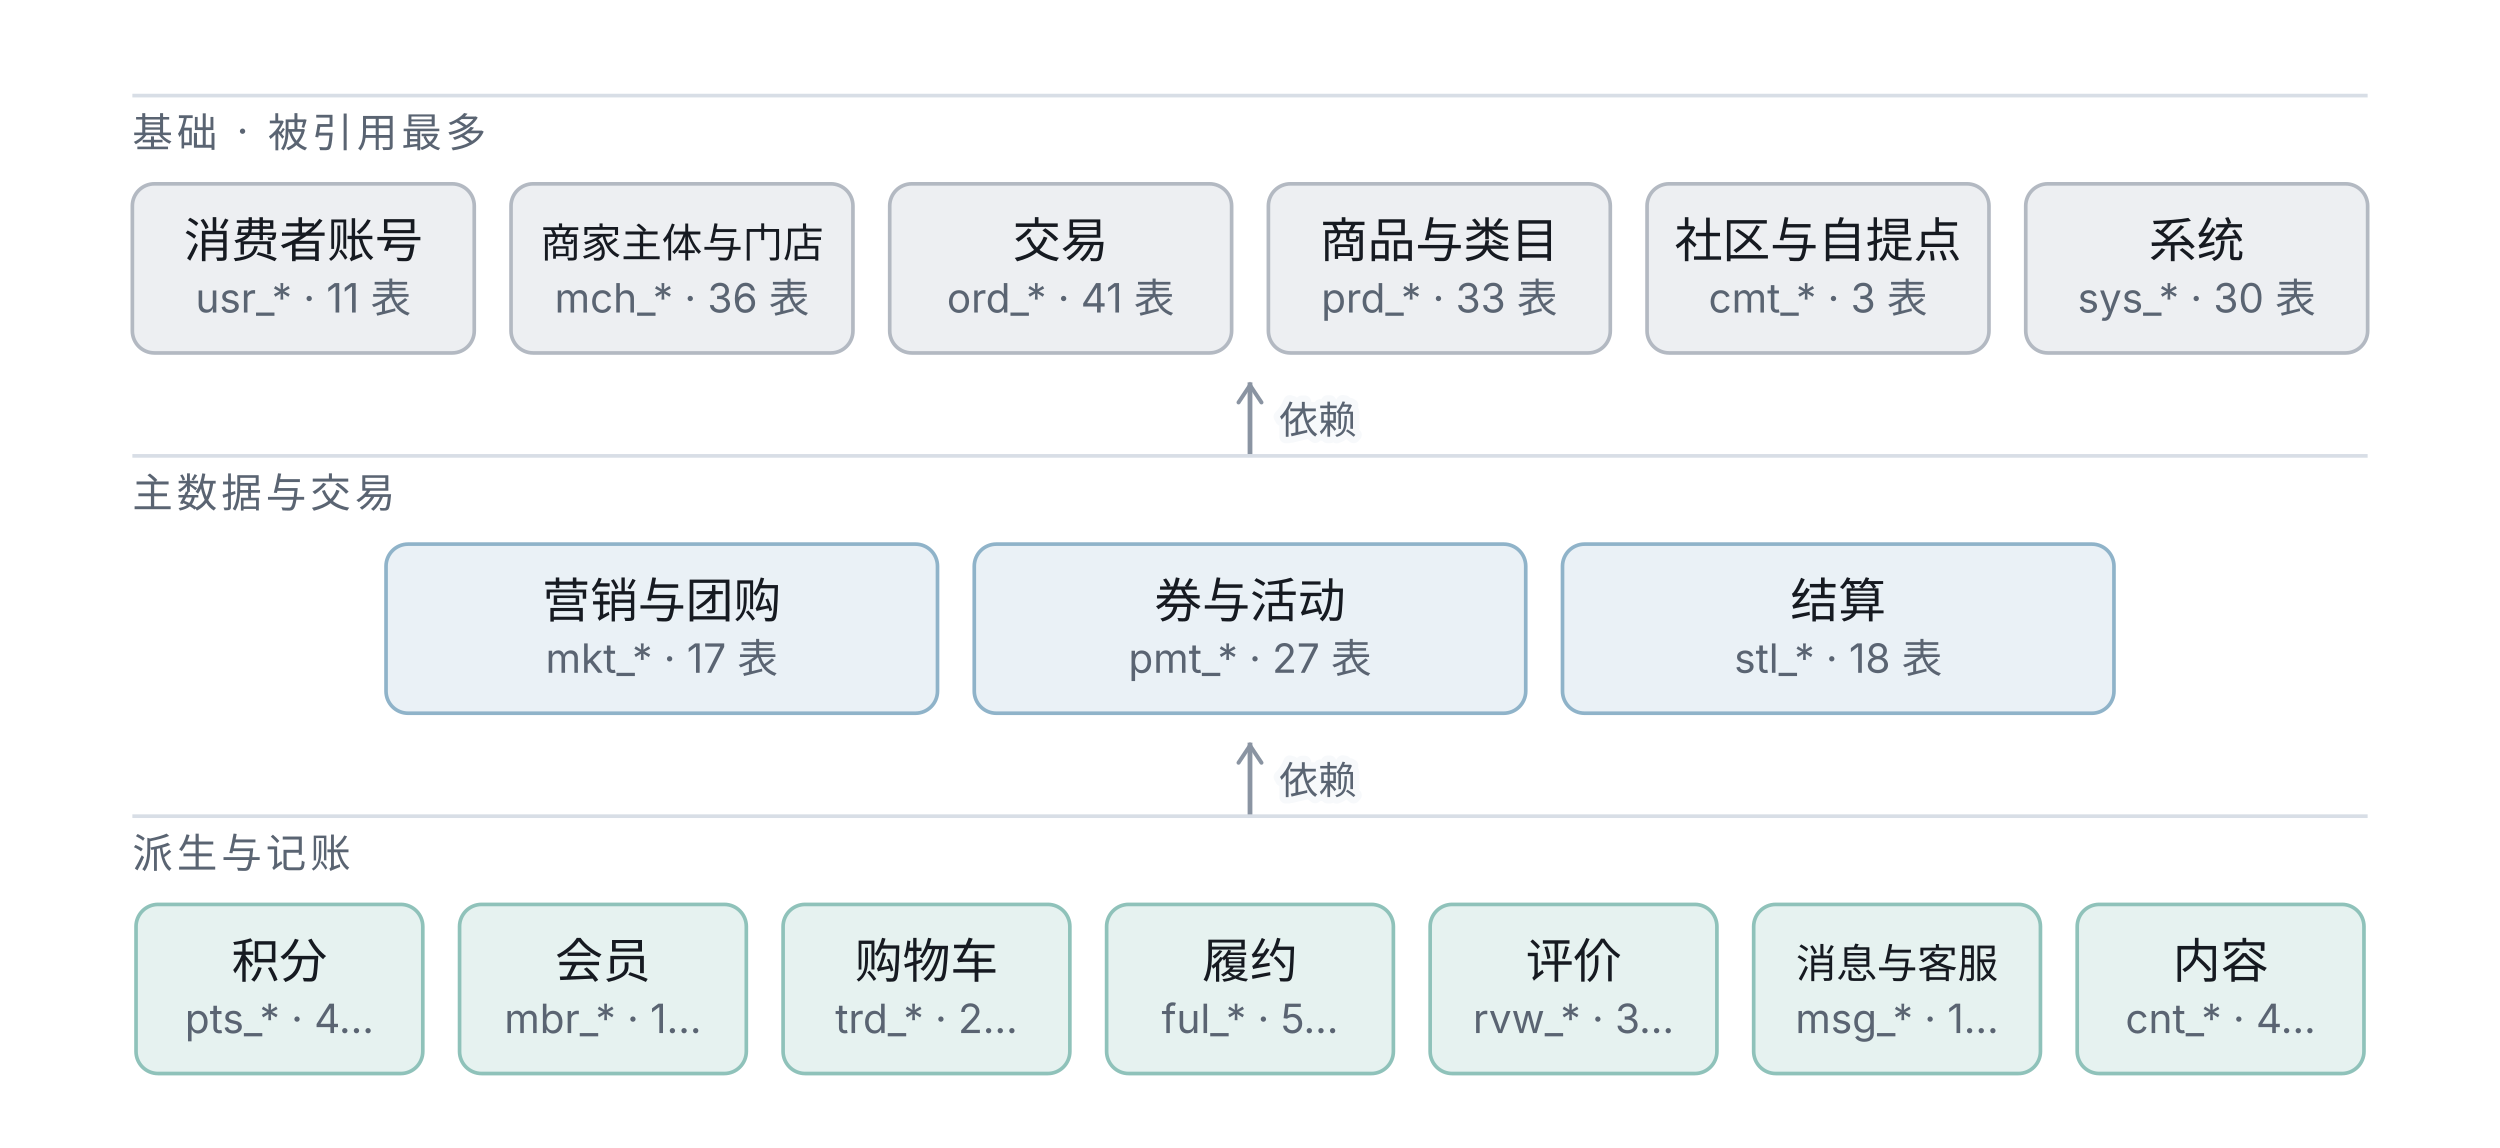
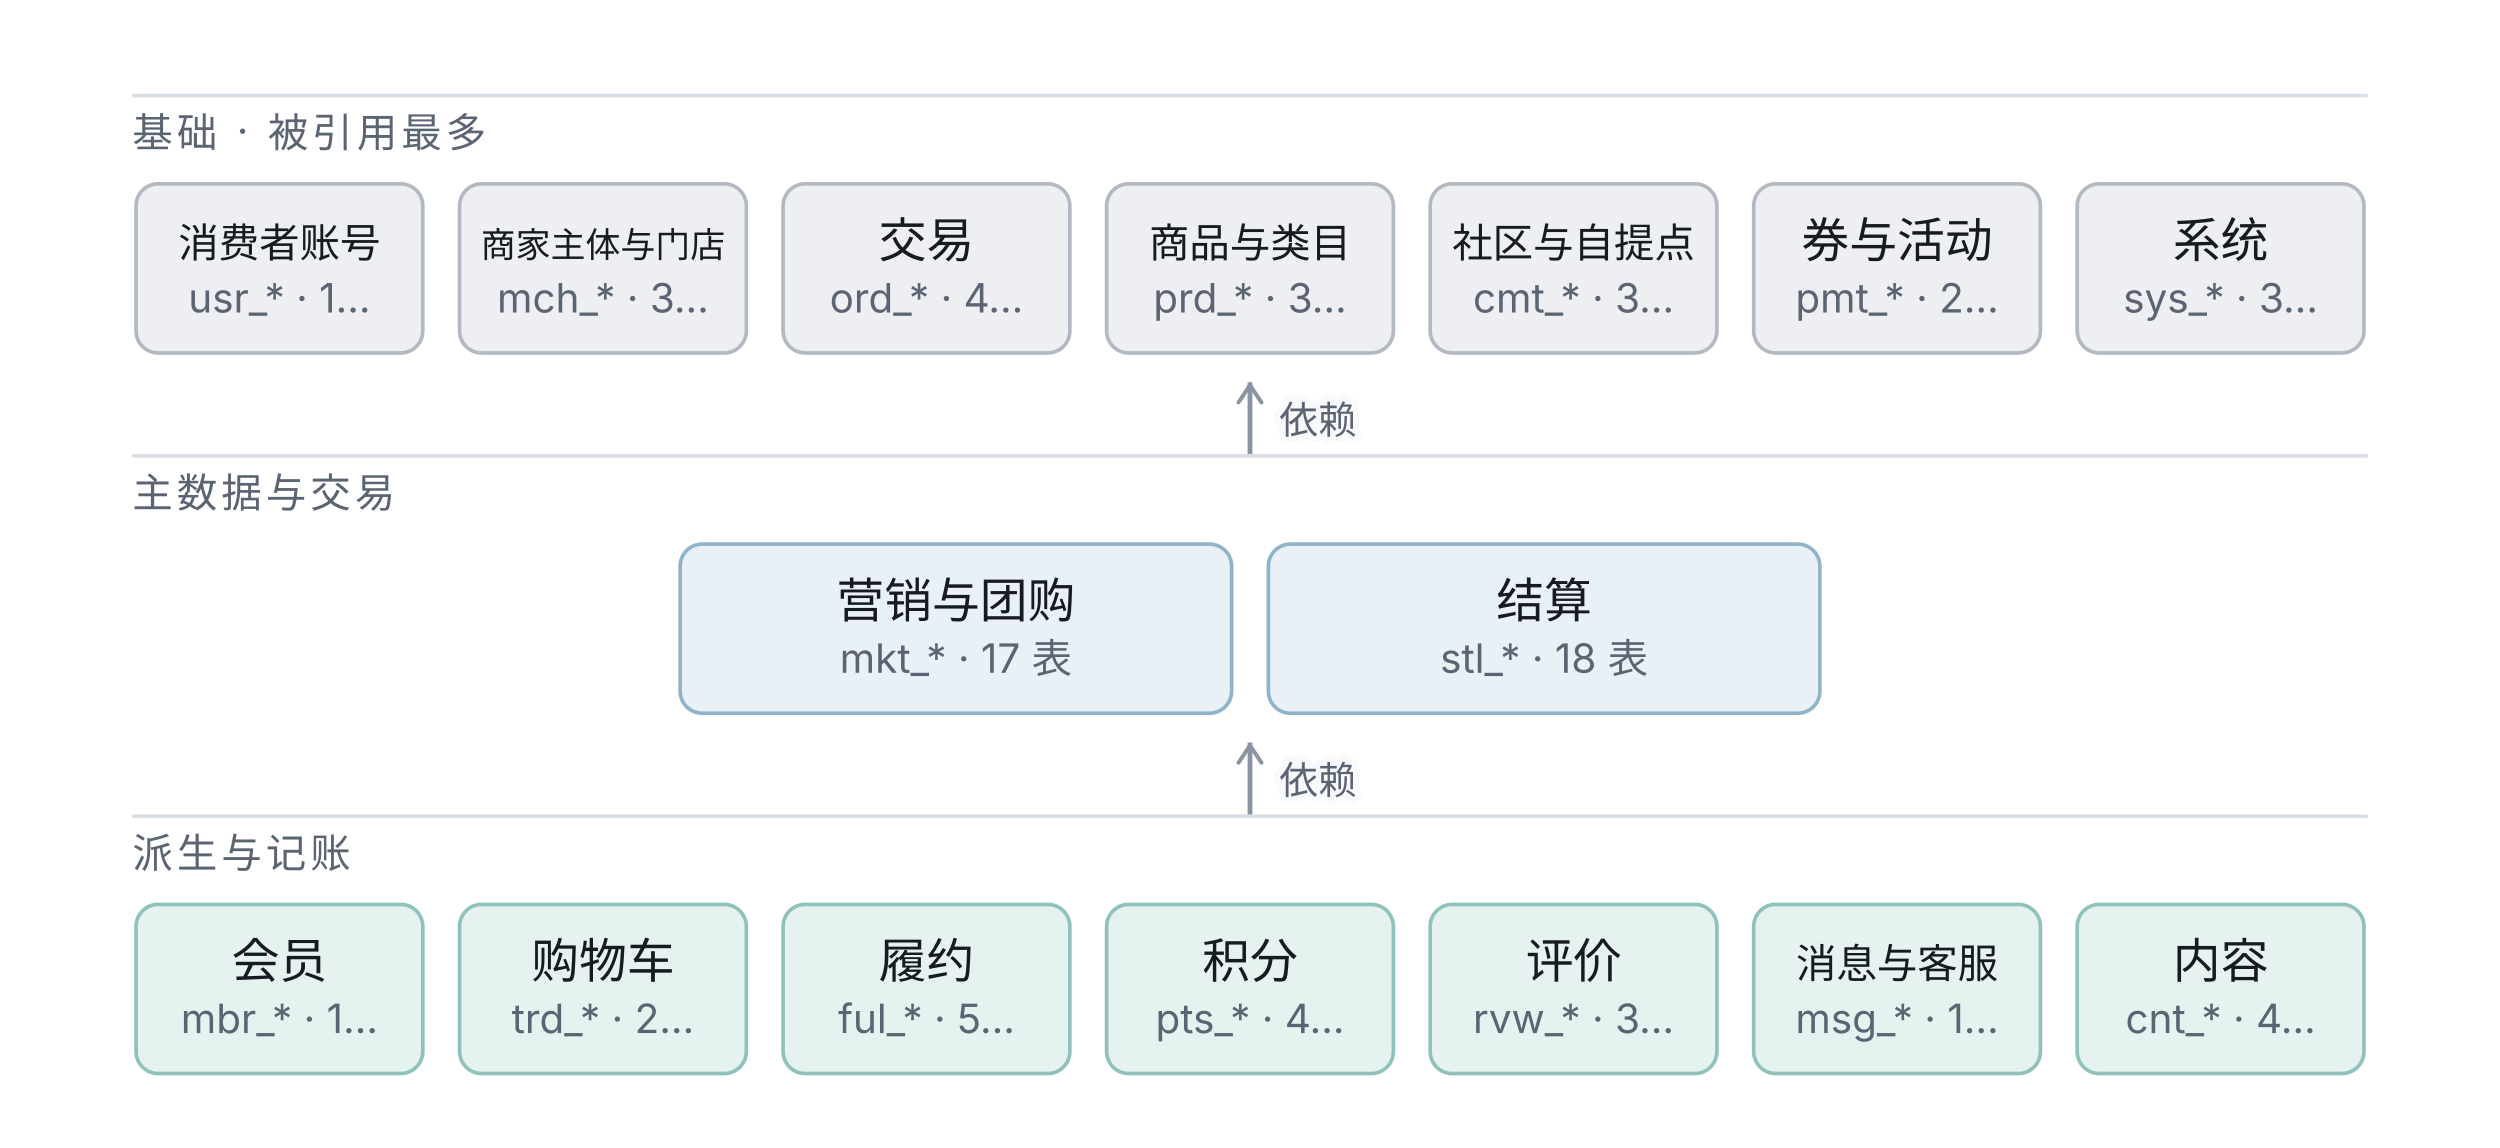
<svg xmlns="http://www.w3.org/2000/svg" width="680" height="312" viewBox="0 0 680 312" role="img" font-family="system-ui,-apple-system,'PingFang SC',sans-serif">
  <defs>
    <marker id="a" viewBox="0 0 10 10" refX="9" refY="5" markerWidth="6" markerHeight="6" orient="auto-start-reverse">
      <path d="M2 1L8 5L2 9" fill="none" stroke="#8A94A2" stroke-width="1.4" stroke-linecap="round" />
    </marker>
    <style>.n{font-weight:500;fill:#161A21}.s{font-size:11px;fill:#5A6472}
.l{font-size:10.5px;fill:#5A6472;paint-order:stroke;stroke:#F7F9FB;stroke-width:3.5;stroke-linejoin:round}.b{font-size:11px;fill:#5A6472;letter-spacing:.1em}
.ar{stroke:#8A94A2;stroke-width:1.3;fill:none}</style>
  </defs>
  <line x1="36" y1="26" x2="644" y2="26" stroke="#D8DEE6" />
  <text class="b" x="36" y="40">基础 · 被引用最多</text>
-   <rect x="36" y="50" width="93" height="46" rx="6" fill="#EDEFF2" stroke="#B3B9C2" />
-   <text class="n" x="82.5" y="70" text-anchor="middle" font-size="13">消费者账号</text>
-   <text class="s" x="82.5" y="85" text-anchor="middle">usr_* · 11 表</text>
-   <rect x="139" y="50" width="93" height="46" rx="6" fill="#EDEFF2" stroke="#B3B9C2" />
-   <text class="n" x="185.5" y="70" text-anchor="middle" font-size="11">商家主体与门店</text>
-   <text class="s" x="185.5" y="85" text-anchor="middle">mch_* · 36 表</text>
-   <rect x="242" y="50" width="93" height="46" rx="6" fill="#EDEFF2" stroke="#B3B9C2" />
-   <text class="n" x="288.5" y="70" text-anchor="middle" font-size="13">交易</text>
-   <text class="s" x="288.5" y="85" text-anchor="middle">ord_* · 41 表</text>
-   <rect x="345" y="50" width="93" height="46" rx="6" fill="#EDEFF2" stroke="#B3B9C2" />
-   <text class="n" x="391.5" y="70" text-anchor="middle" font-size="13">商品与类目</text>
-   <text class="s" x="391.5" y="85" text-anchor="middle">prd_* · 33 表</text>
-   <rect x="448" y="50" width="93" height="46" rx="6" fill="#EDEFF2" stroke="#B3B9C2" />
-   <text class="n" x="494.5" y="70" text-anchor="middle" font-size="13">社区与自提点</text>
-   <text class="s" x="494.5" y="85" text-anchor="middle">cmt_* · 3 表</text>
-   <rect x="551" y="50" width="93" height="46" rx="6" fill="#EDEFF2" stroke="#B3B9C2" />
-   <text class="n" x="597.5" y="70" text-anchor="middle" font-size="13">系统</text>
-   <text class="s" x="597.5" y="85" text-anchor="middle">sys_* · 30 表</text>
+   <rect x="37" y="50" width="78" height="46" rx="6" fill="#EDEFF2" stroke="#B3B9C2" />
+   <text class="n" x="76" y="70" text-anchor="middle" font-size="11">消费者账号</text>
+   <text class="s" x="76" y="85" text-anchor="middle">usr_* · 1…</text>
+   <rect x="125" y="50" width="78" height="46" rx="6" fill="#EDEFF2" stroke="#B3B9C2" />
+   <text class="n" x="164" y="70" text-anchor="middle" font-size="9.5">商家主体与门店</text>
+   <text class="s" x="164" y="85" text-anchor="middle">mch_* · 3…</text>
+   <rect x="213" y="50" width="78" height="46" rx="6" fill="#EDEFF2" stroke="#B3B9C2" />
+   <text class="n" x="252" y="70" text-anchor="middle" font-size="13">交易</text>
+   <text class="s" x="252" y="85" text-anchor="middle">ord_* · 4…</text>
+   <rect x="301" y="50" width="78" height="46" rx="6" fill="#EDEFF2" stroke="#B3B9C2" />
+   <text class="n" x="340" y="70" text-anchor="middle" font-size="11">商品与类目</text>
+   <text class="s" x="340" y="85" text-anchor="middle">prd_* · 3…</text>
+   <rect x="389" y="50" width="78" height="46" rx="6" fill="#EDEFF2" stroke="#B3B9C2" />
+   <text class="n" x="428" y="70" text-anchor="middle" font-size="11">社区与自提点</text>
+   <text class="s" x="428" y="85" text-anchor="middle">cmt_* · 3…</text>
+   <rect x="477" y="50" width="78" height="46" rx="6" fill="#EDEFF2" stroke="#B3B9C2" />
+   <text class="n" x="516" y="70" text-anchor="middle" font-size="13">券与活动</text>
+   <text class="s" x="516" y="85" text-anchor="middle">pmt_* · 2…</text>
+   <rect x="565" y="50" width="78" height="46" rx="6" fill="#EDEFF2" stroke="#B3B9C2" />
+   <text class="n" x="604" y="70" text-anchor="middle" font-size="13">系统</text>
+   <text class="s" x="604" y="85" text-anchor="middle">sys_* · 3…</text>
  <line class="ar" x1="340" y1="124" x2="340" y2="104" marker-end="url(#a)" />
  <text class="l" x="348" y="118">依赖</text>
  <line x1="36" y1="124" x2="644" y2="124" stroke="#D8DEE6" />
  <text class="b" x="36" y="138">主数据与交易</text>
-   <rect x="105" y="148" width="150" height="46" rx="6" fill="#EAF1F6" stroke="#8FB3C9" />
-   <text class="n" x="180" y="168" text-anchor="middle" font-size="13">营销与团购</text>
-   <text class="s" x="180" y="183" text-anchor="middle">mkt_* · 17 表</text>
-   <rect x="265" y="148" width="150" height="46" rx="6" fill="#EAF1F6" stroke="#8FB3C9" />
-   <text class="n" x="340" y="168" text-anchor="middle" font-size="13">券与活动</text>
-   <text class="s" x="340" y="183" text-anchor="middle">pmt_* · 27 表</text>
-   <rect x="425" y="148" width="150" height="46" rx="6" fill="#EAF1F6" stroke="#8FB3C9" />
-   <text class="n" x="500" y="168" text-anchor="middle" font-size="13">结算</text>
-   <text class="s" x="500" y="183" text-anchor="middle">stl_* · 18 表</text>
+   <rect x="185" y="148" width="150" height="46" rx="6" fill="#EAF1F6" stroke="#8FB3C9" />
+   <text class="n" x="260" y="168" text-anchor="middle" font-size="13">营销与团购</text>
+   <text class="s" x="260" y="183" text-anchor="middle">mkt_* · 17 表</text>
+   <rect x="345" y="148" width="150" height="46" rx="6" fill="#EAF1F6" stroke="#8FB3C9" />
+   <text class="n" x="420" y="168" text-anchor="middle" font-size="13">结算</text>
+   <text class="s" x="420" y="183" text-anchor="middle">stl_* · 18 表</text>
  <line class="ar" x1="340" y1="222" x2="340" y2="202" marker-end="url(#a)" />
  <text class="l" x="348" y="216">依赖</text>
  <line x1="36" y1="222" x2="644" y2="222" stroke="#D8DEE6" />
  <text class="b" x="36" y="236">派生与记账</text>
  <rect x="37" y="246" width="78" height="46" rx="6" fill="#E6F2F0" stroke="#8FC2BA" />
-   <text class="n" x="76" y="266" text-anchor="middle" font-size="13">积分</text>
-   <text class="s" x="76" y="281" text-anchor="middle">pts_* · 4…</text>
+   <text class="n" x="76" y="266" text-anchor="middle" font-size="13">会员</text>
+   <text class="s" x="76" y="281" text-anchor="middle">mbr_* · 1…</text>
  <rect x="125" y="246" width="78" height="46" rx="6" fill="#E6F2F0" stroke="#8FC2BA" />
-   <text class="n" x="164" y="266" text-anchor="middle" font-size="13">会员</text>
-   <text class="s" x="164" y="281" text-anchor="middle">mbr_* · 1…</text>
+   <text class="n" x="164" y="266" text-anchor="middle" font-size="13">购物车</text>
+   <text class="s" x="164" y="281" text-anchor="middle">trd_* · 2…</text>
  <rect x="213" y="246" width="78" height="46" rx="6" fill="#E6F2F0" stroke="#8FC2BA" />
-   <text class="n" x="252" y="266" text-anchor="middle" font-size="13">购物车</text>
-   <text class="s" x="252" y="281" text-anchor="middle">trd_* · 2…</text>
+   <text class="n" x="252" y="266" text-anchor="middle" font-size="13">履约</text>
+   <text class="s" x="252" y="281" text-anchor="middle">ful_* · 5…</text>
  <rect x="301" y="246" width="78" height="46" rx="6" fill="#E6F2F0" stroke="#8FC2BA" />
-   <text class="n" x="340" y="266" text-anchor="middle" font-size="13">履约</text>
-   <text class="s" x="340" y="281" text-anchor="middle">ful_* · 5…</text>
+   <text class="n" x="340" y="266" text-anchor="middle" font-size="13">积分</text>
+   <text class="s" x="340" y="281" text-anchor="middle">pts_* · 4…</text>
  <rect x="389" y="246" width="78" height="46" rx="6" fill="#E6F2F0" stroke="#8FC2BA" />
  <text class="n" x="428" y="266" text-anchor="middle" font-size="13">评价</text>
  <text class="s" x="428" y="281" text-anchor="middle">rvw_* · 3…</text>
  <rect x="477" y="246" width="78" height="46" rx="6" fill="#E6F2F0" stroke="#8FC2BA" />
  <text class="n" x="516" y="266" text-anchor="middle" font-size="11">消息与客服</text>
  <text class="s" x="516" y="281" text-anchor="middle">msg_* · 1…</text>
  <rect x="565" y="246" width="78" height="46" rx="6" fill="#E6F2F0" stroke="#8FC2BA" />
  <text class="n" x="604" y="266" text-anchor="middle" font-size="13">内容</text>
  <text class="s" x="604" y="281" text-anchor="middle">cnt_* · 4…</text>
</svg>
